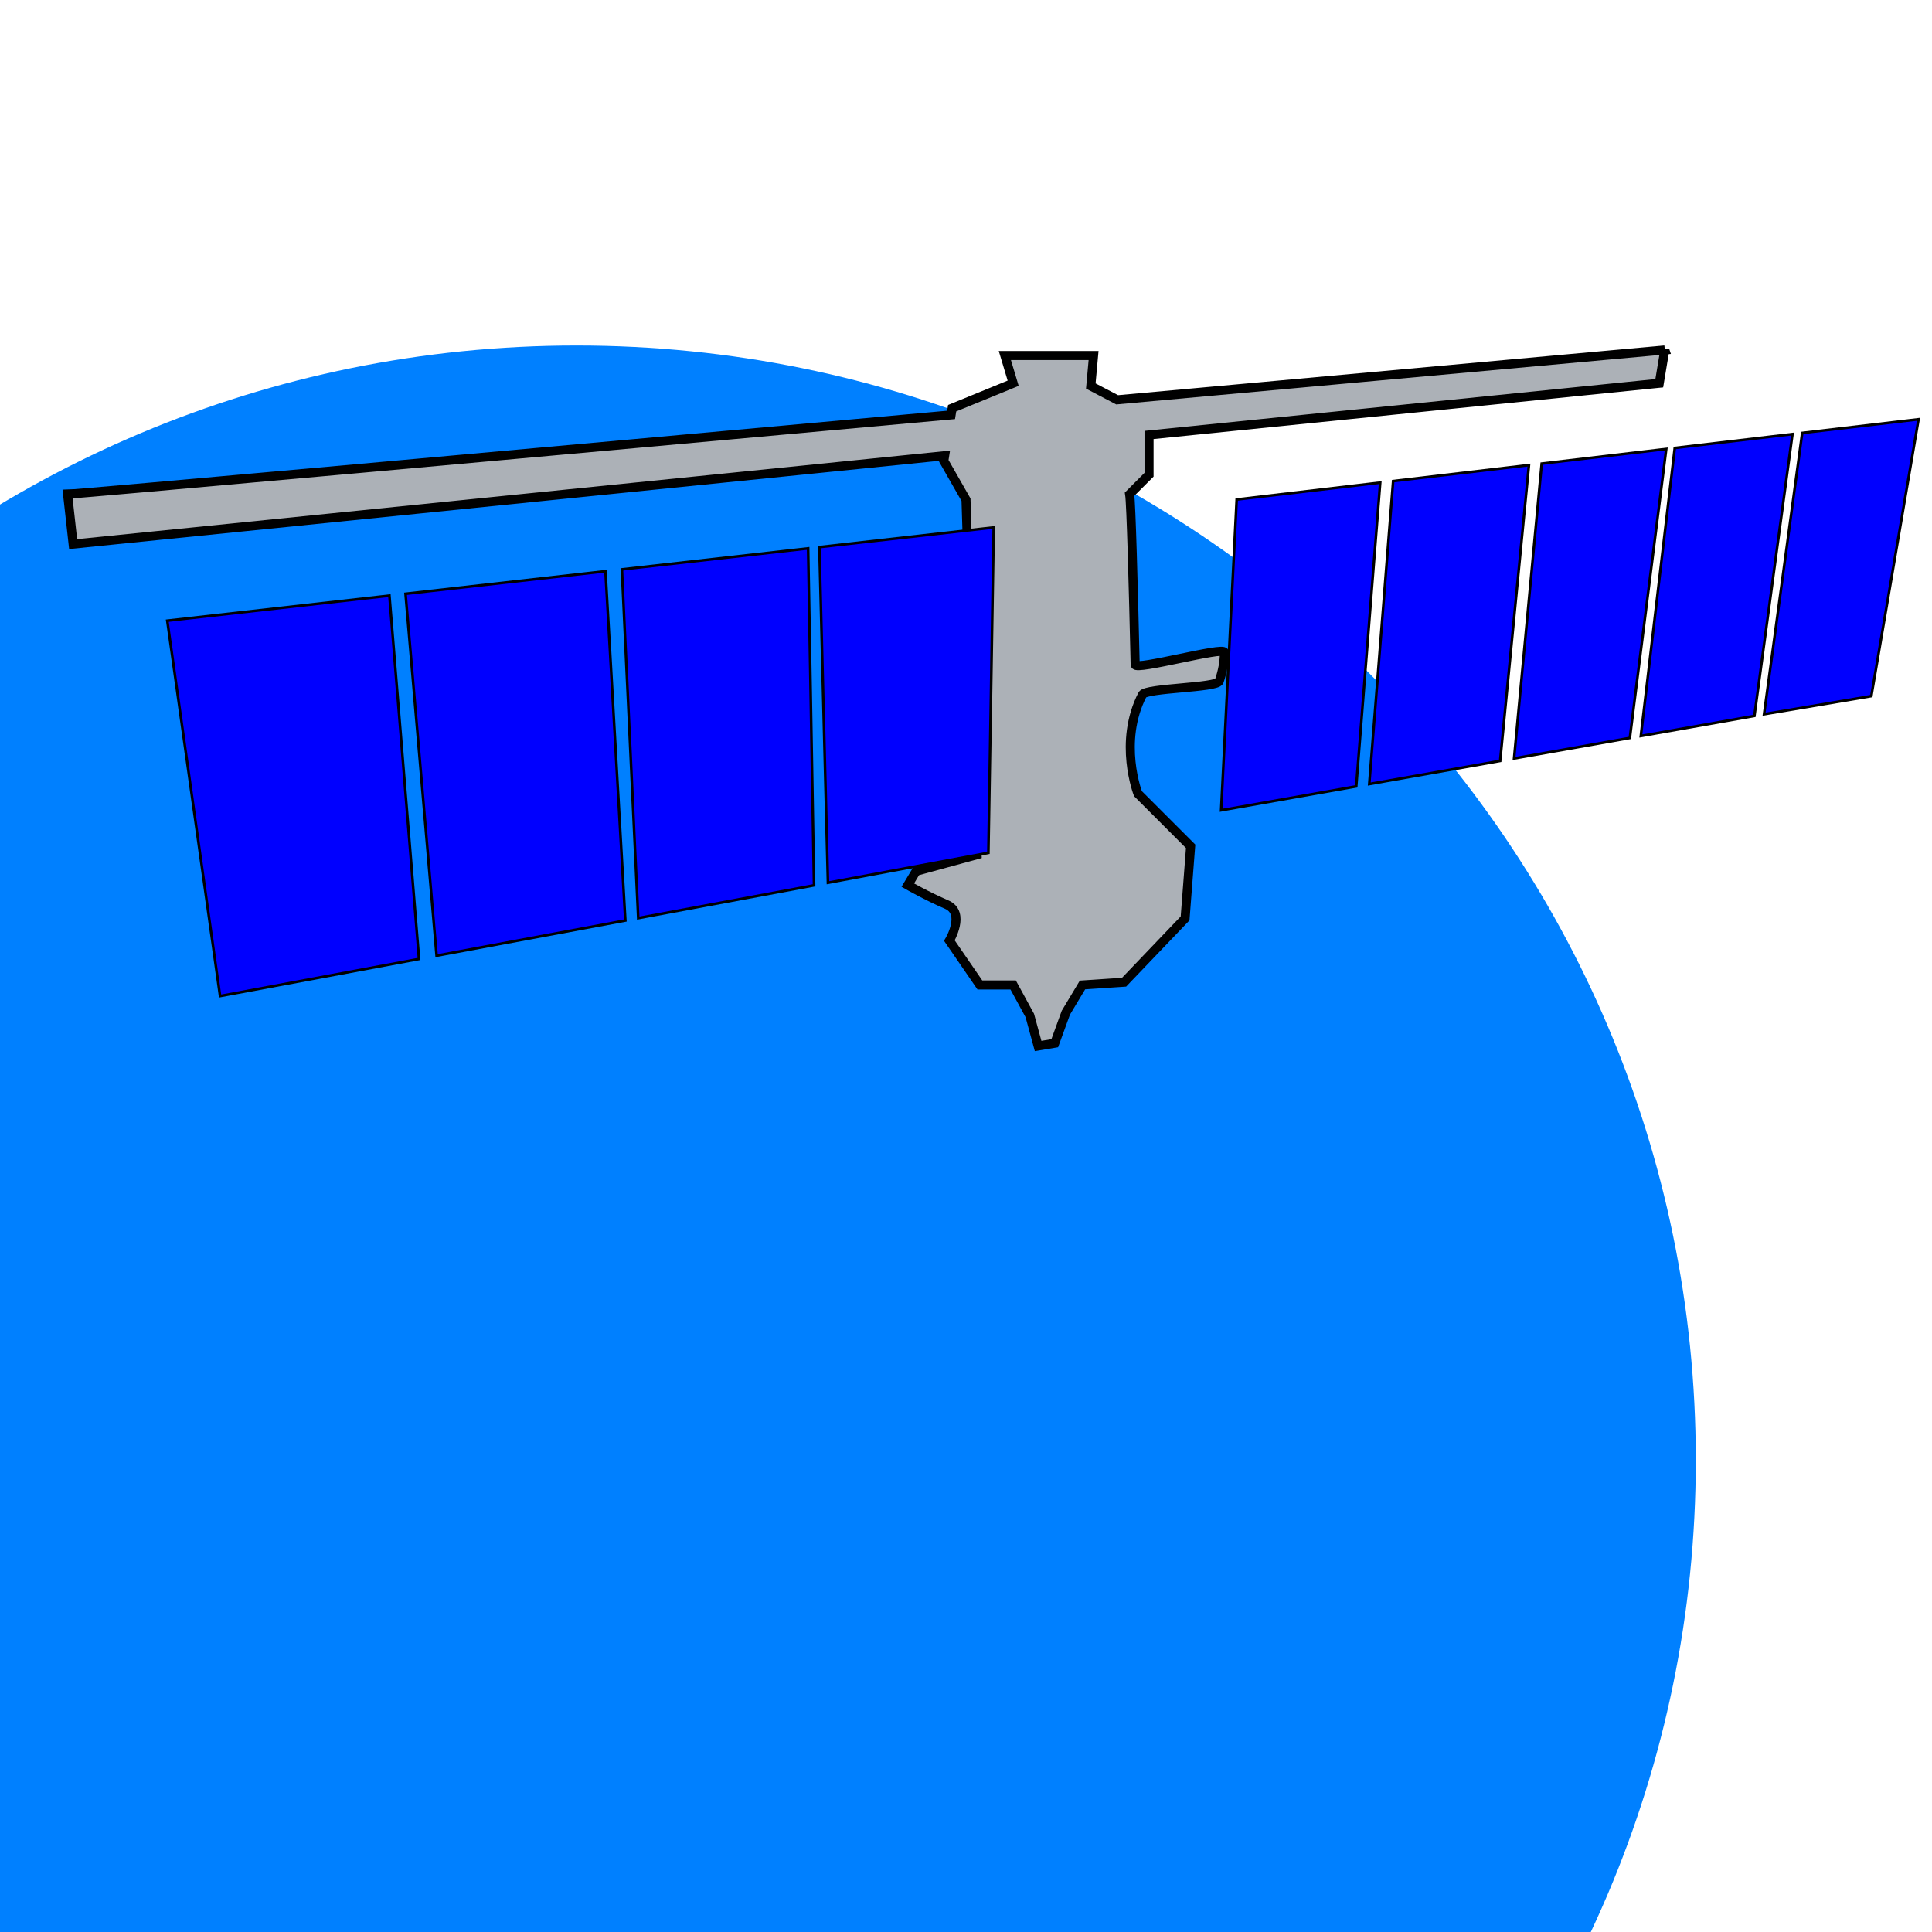
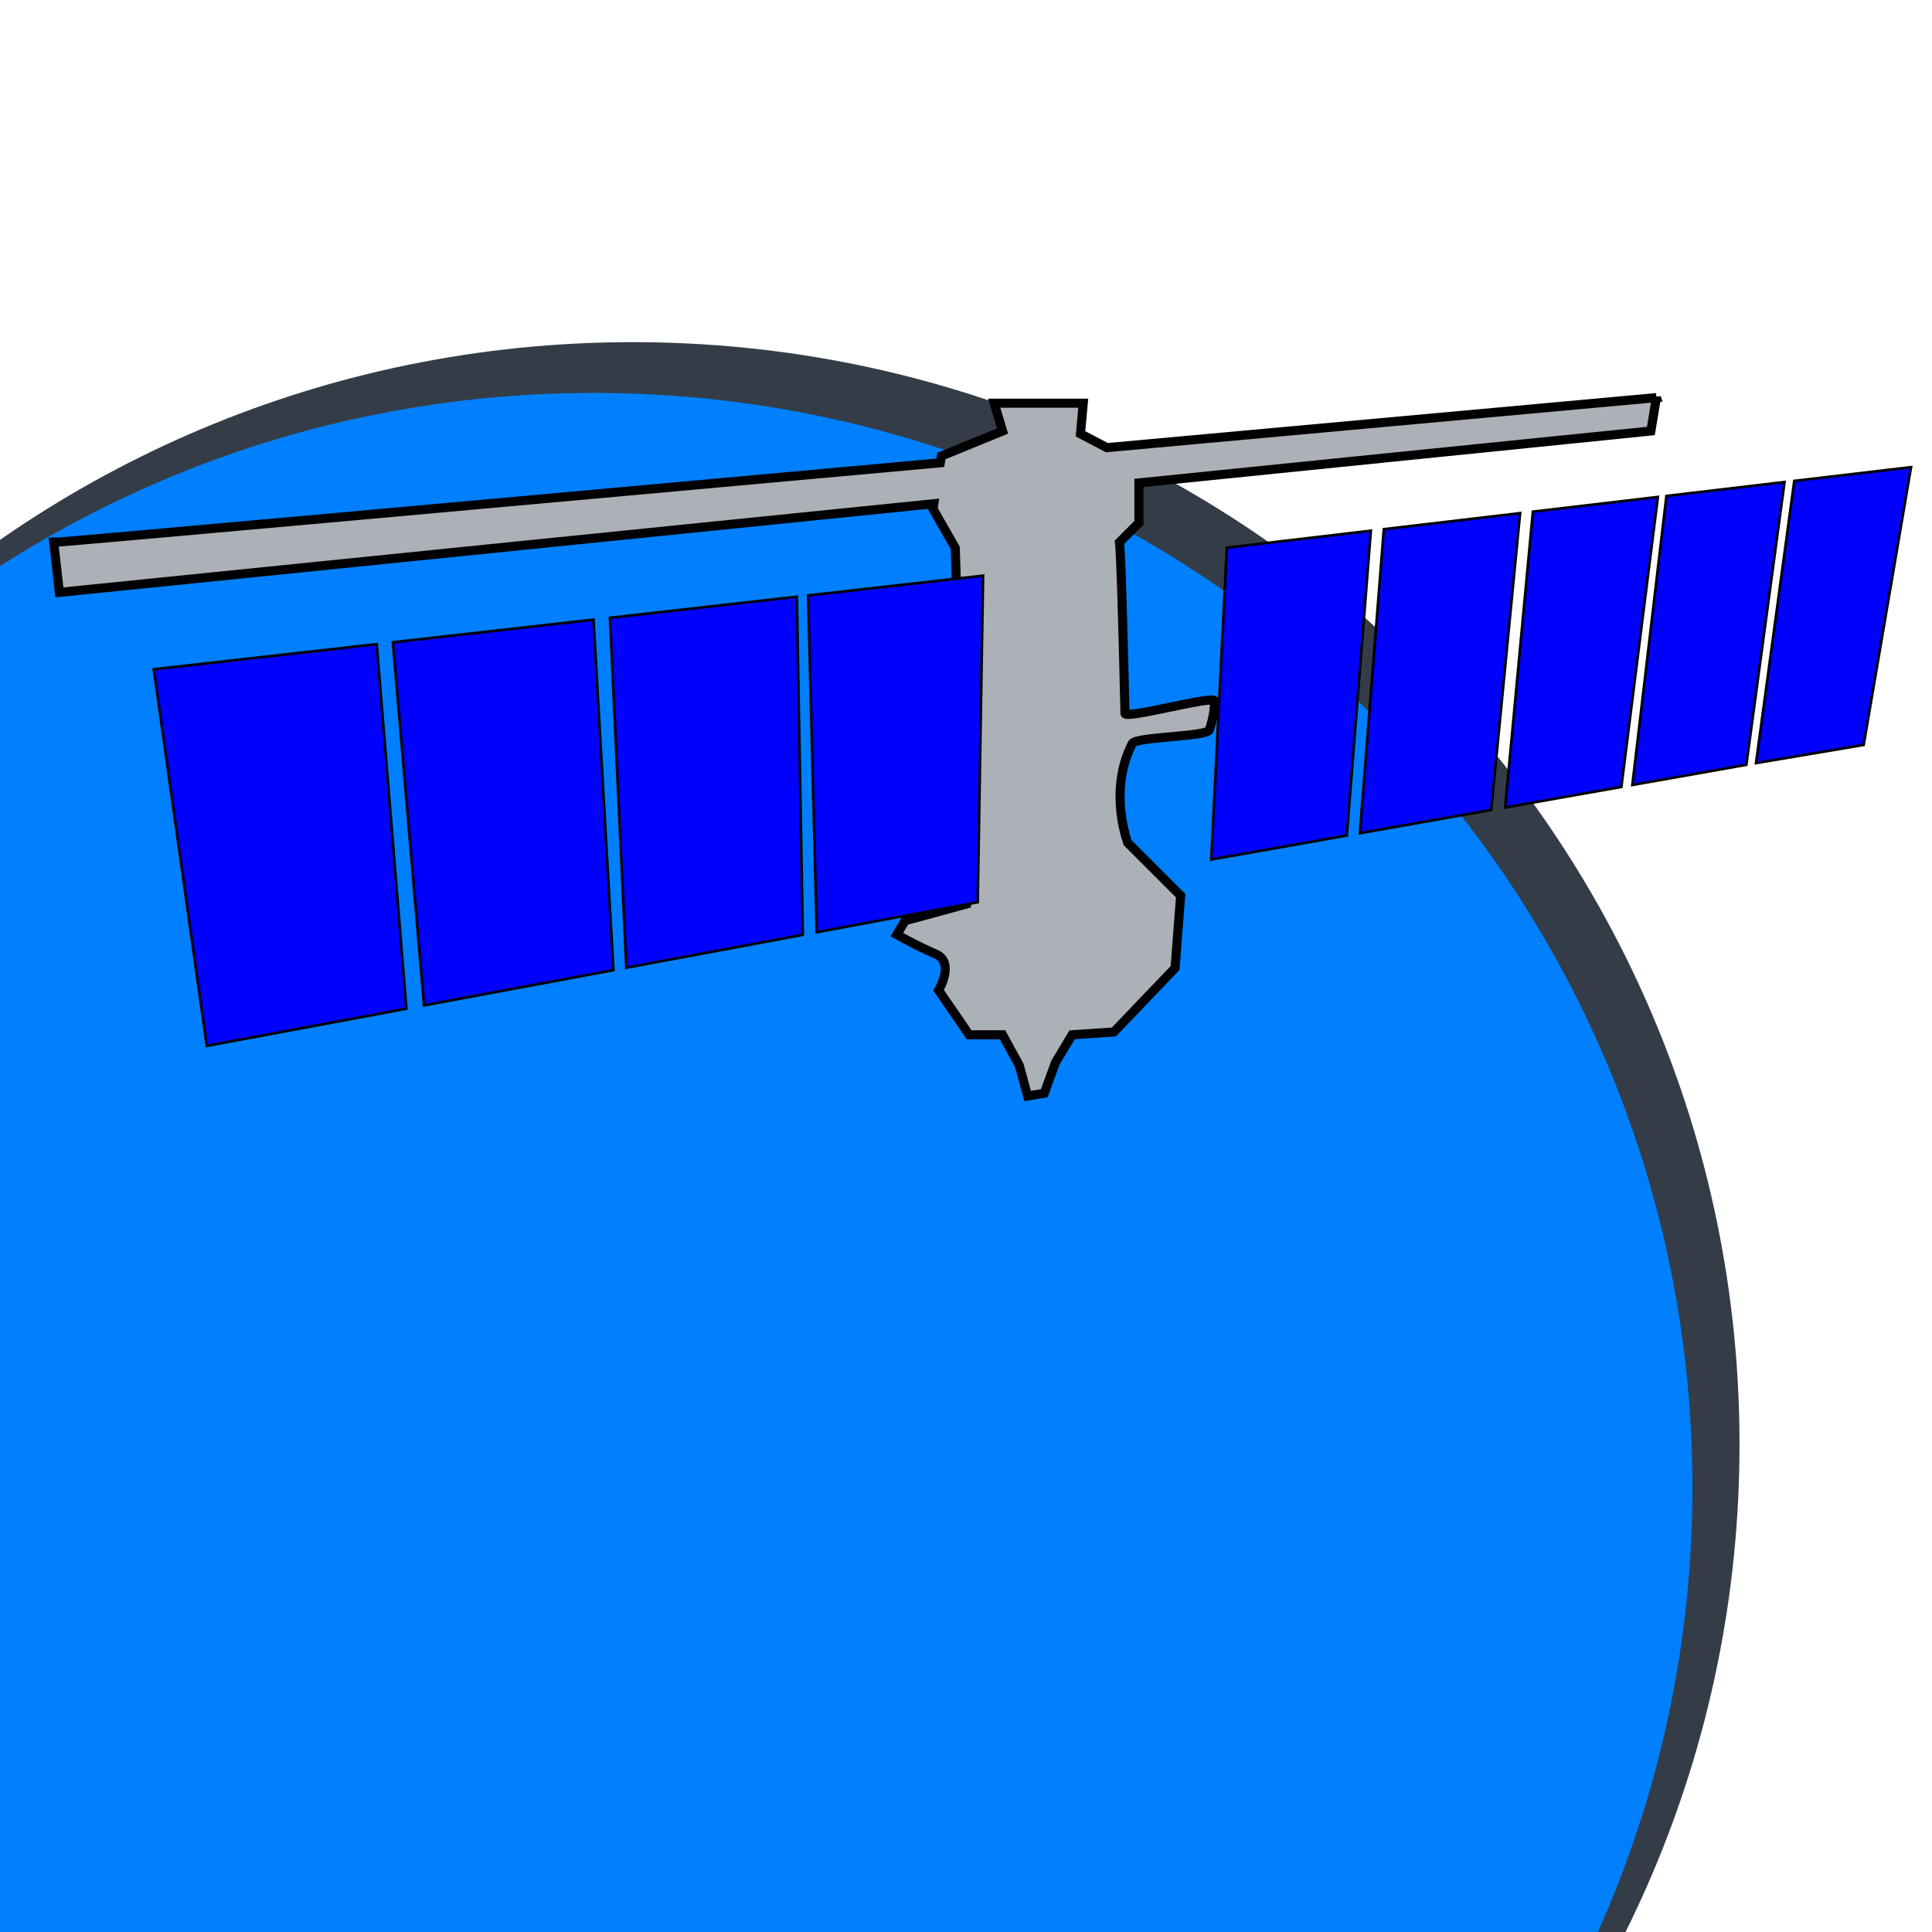
- <svg xmlns="http://www.w3.org/2000/svg" id="svg3390" height="128" viewBox="0 0 128 128" width="128" version="1.1">
-   <ellipse id="path3538" rx="74.155" ry="73.844" cy="96.736" cx="38.196" fill="#0080ff" />
-   <g id="g3526" stroke-width="1px" stroke="#000" transform="matrix(.1743 0 0 .1743 -9.8211 83.212)" fill-rule="evenodd">
+ <svg xmlns="http://www.w3.org/2000/svg" id="svg3390" height="96" viewBox="0 0 96 96" width="96" version="1.1">
+   <ellipse id="path3538-9" fill-opacity="0.796" rx="54.997" ry="54.767" cy="71.768" cx="31.439" fill="#000c18" />
+   <ellipse id="path3538" rx="54.604" ry="54.375" cy="73.9" cx="29.492" fill="#0080ff" />
+   <g id="g3526" fill-rule="evenodd" transform="matrix(.13117 0 0 .13117 -8.0887 64.93)" stroke="#000" stroke-width="1px">
    <path id="path3404" d="m689.15-344.38s-97.183 8.856-208.17 18.947l-10.012-5.244 1.055-11.594h-33.729l3.16 10.539-23.188 9.486-0.402 2.551c-160.93 14.614-332.44 30.123-335.83 30.123l2.109 18.973 331.27-33.59-0.311 1.971 8.432 14.756 4.217 134.91-23.189 6.324-3.16 5.269s7.378 4.217 14.756 7.379c7.378 3.162 1.053 13.701 1.053 13.701l11.596 16.865h12.646l6.324 11.594 3.162 11.594 6.324-1.053 4.217-11.596 6.324-10.539 15.811-1.055 23.188-24.242 2.109-27.404-20.027-20.027s-7.585-19.571 1.707-37.607c1.333-2.587 28.305-2.561 29.189-5.146 1.287-3.763 2.015-7.475 1.936-10.992-0.051-2.258-33.833 7.044-33.887 4.734-0.682-29.281-1.545-61.449-2.107-64.822l7.379-7.377v-15.117l193.94-19.666 2.107-12.648z" stroke="#000" stroke-width="3.442" fill="#acb1b7" />
    <g id="g8" fill="#00f">
      <path id="path3465" d="m119.93-241.48 20.067 142.67 75.621-14.088-11.252-138.1z" />
      <path id="path3467" d="m222.3-114.15 71.736-13.365-7.55-132.76-75.992 8.573z" />
      <path id="path3469" d="m292.73-260.98 6.209 132.55 66.833-12.451-2.253-128.08z" />
      <path id="path3471" d="m367.8-269.45 3.256 127.58 60.98-11.361 2.037-123.7z" />
      <path id="path3477" d="m580.97-293.96-9.118 115.46-51.345 9.087 5.912-118.13z" />
      <path id="path3479" d="m585.89-294.54-9.08 115.16 49.753-8.805 10.942-112.43z" />
      <path id="path3481" d="m631.85-189.12 10.512-112.06 47.334-5.569-13.837 109.84z" />
      <path id="path3483" d="m692.94-307.13-12.899 109.48 43.168-7.64 14.465-107.11z" />
      <path id="path3485" d="m741.38-312.83-14.498 106.89 40.766-6.881 17.947-105.21z" />
    </g>
  </g>
</svg>
